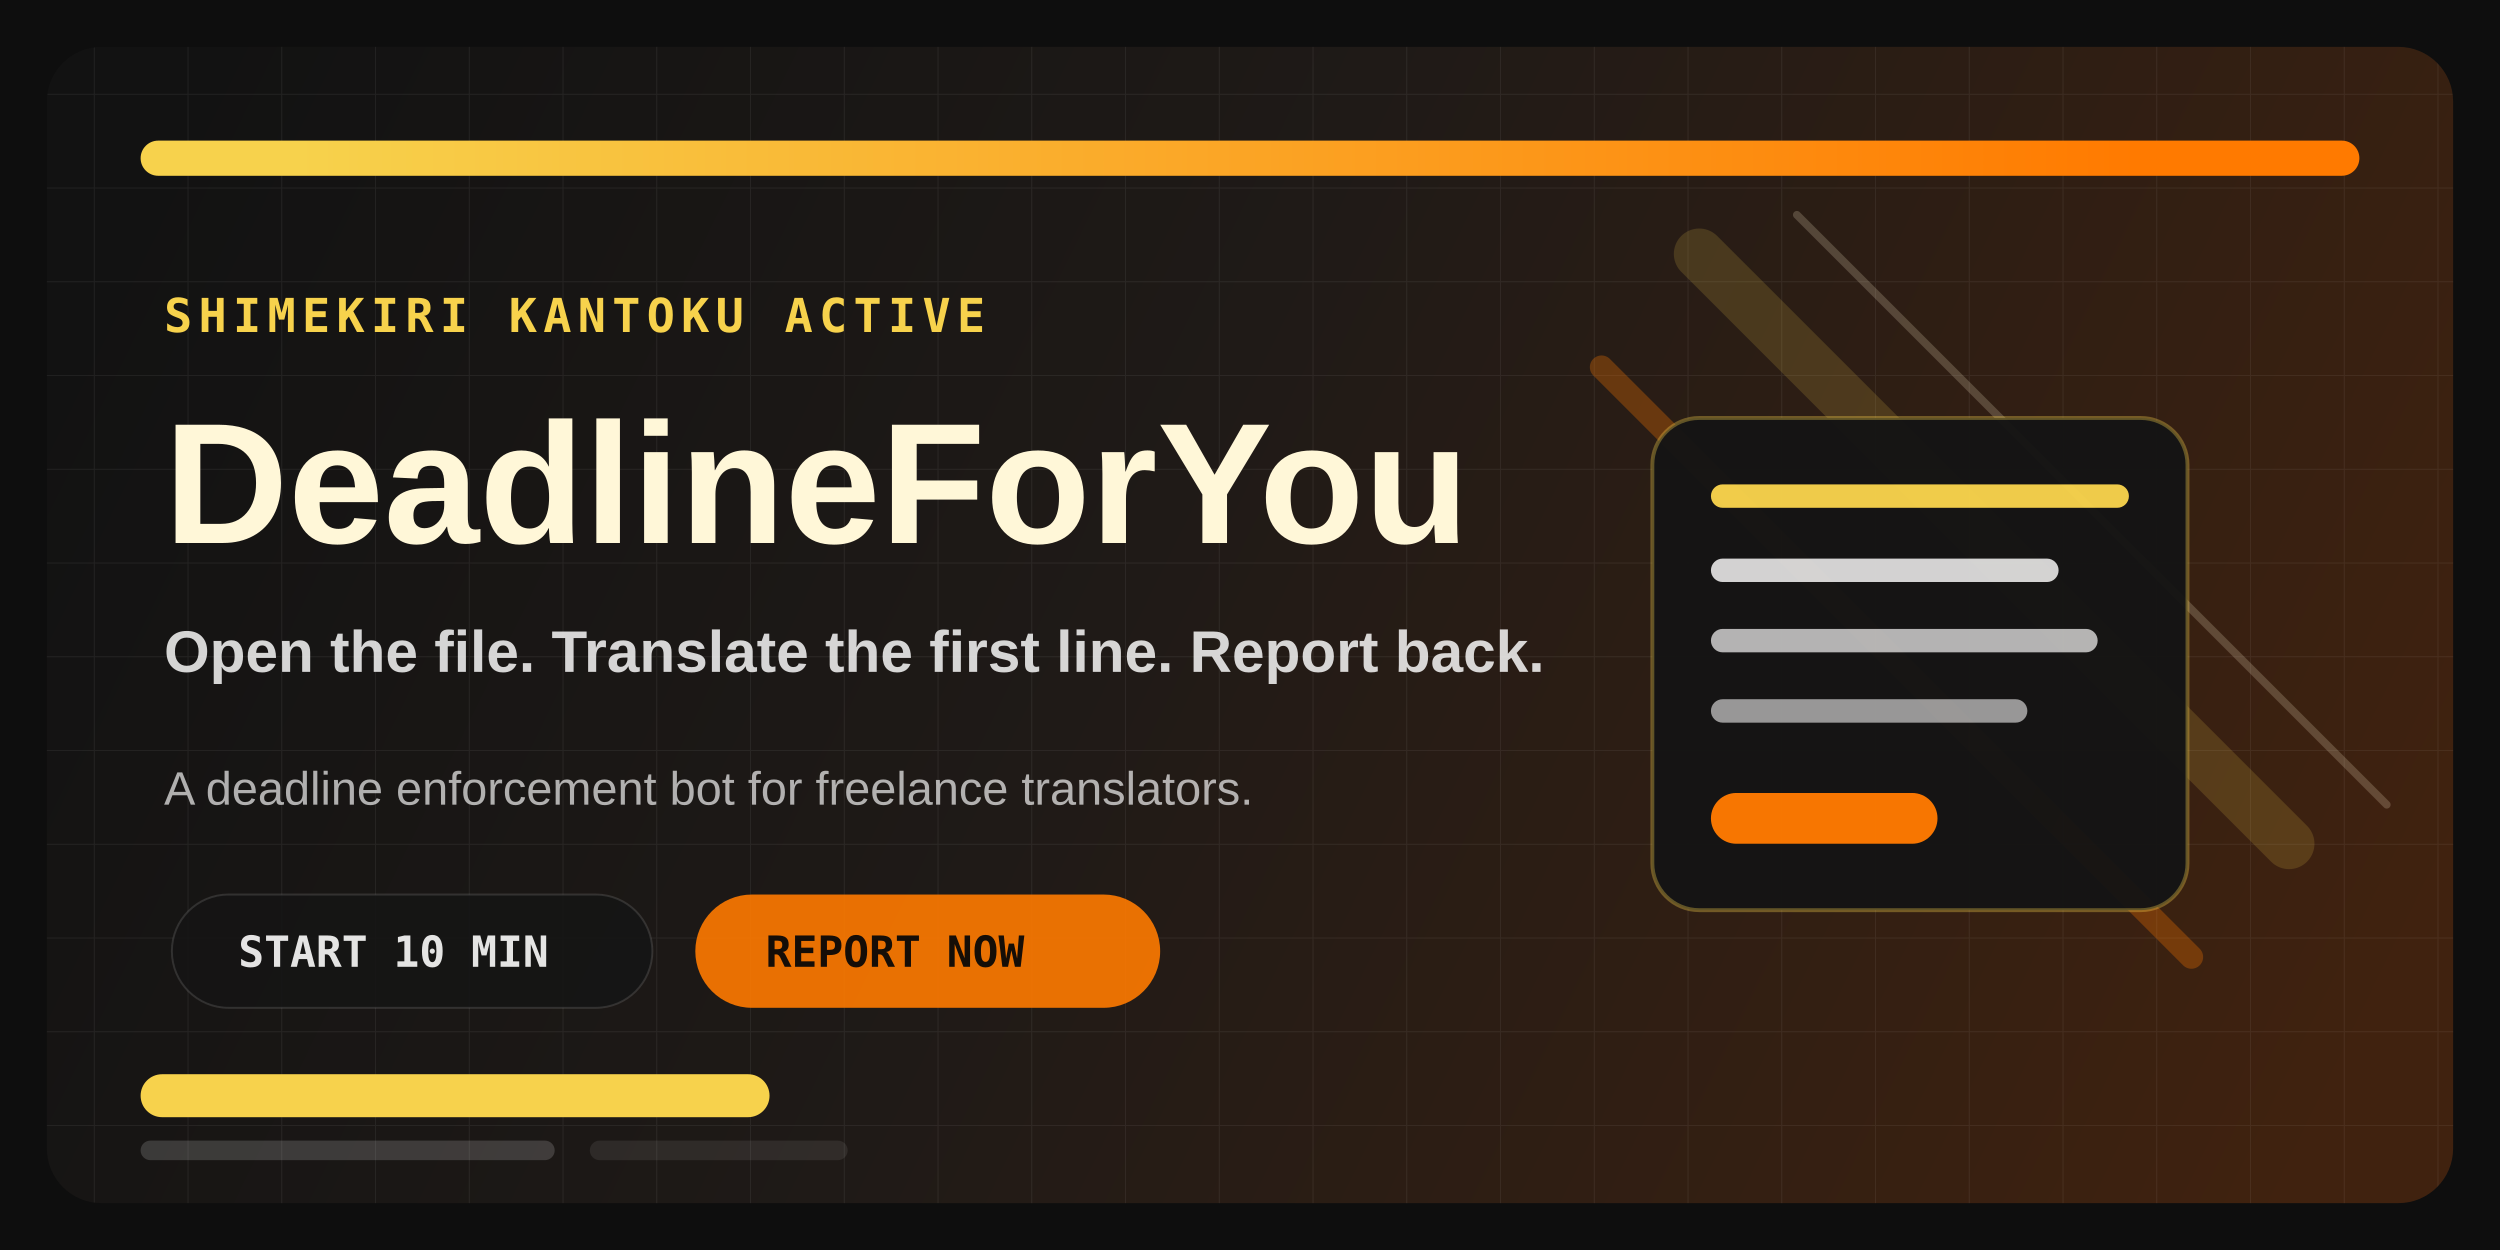
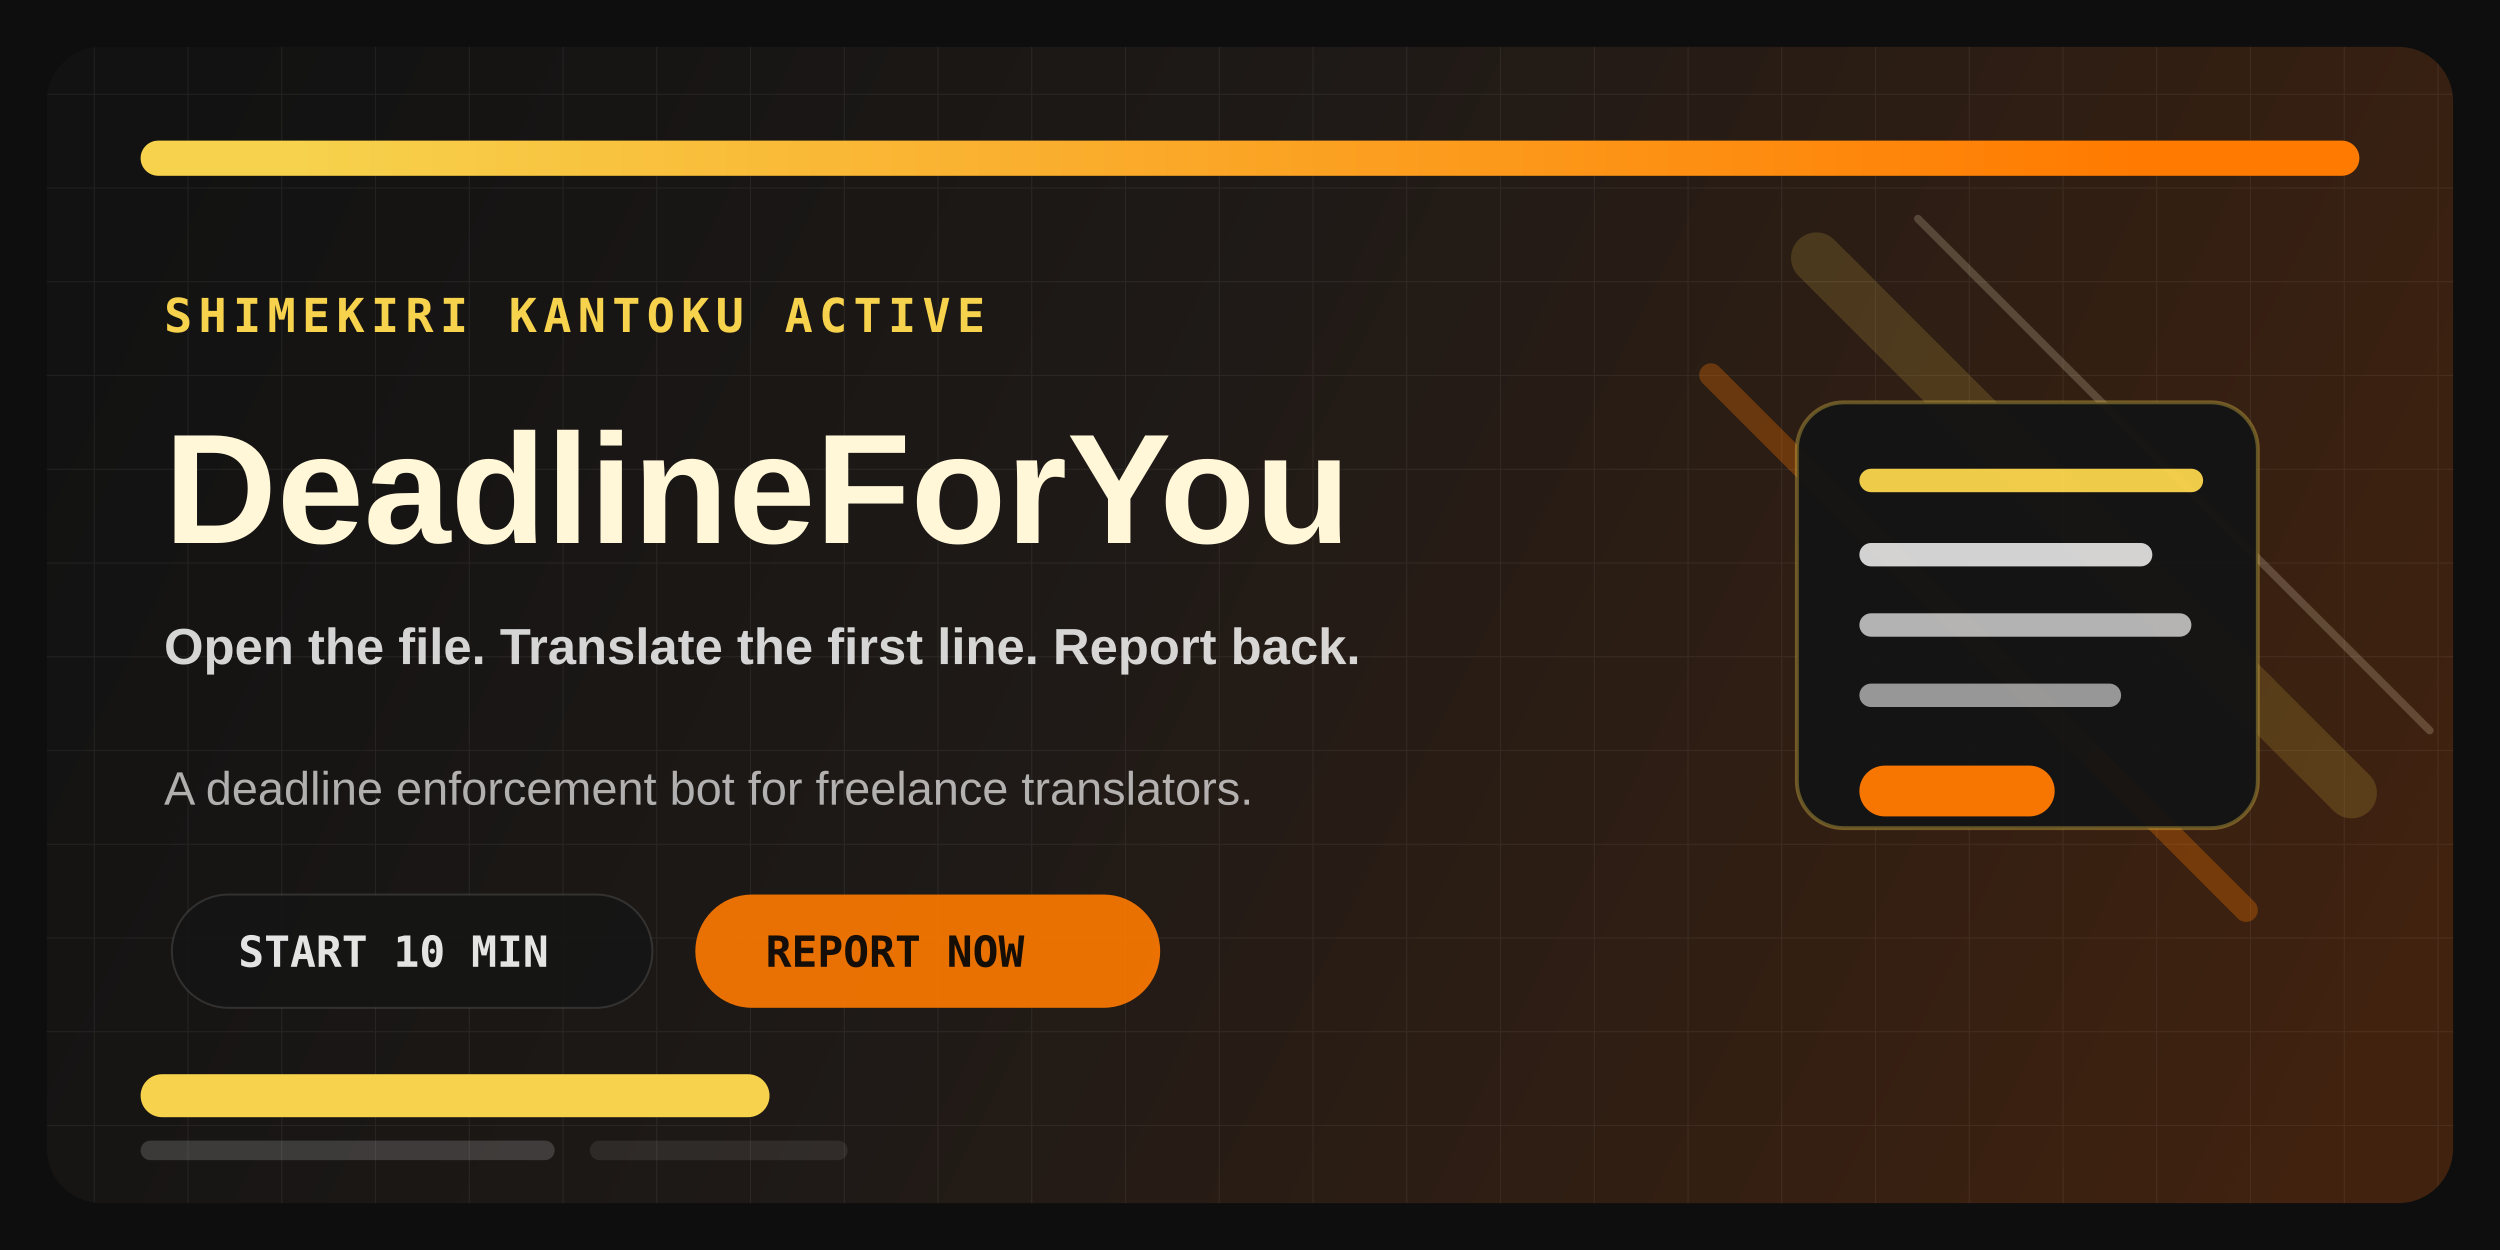
<svg xmlns="http://www.w3.org/2000/svg" width="1280" height="640" viewBox="0 0 1280 640" fill="none">
  <defs>
    <linearGradient id="bg" x1="88" y1="56" x2="1184" y2="592" gradientUnits="userSpaceOnUse">
      <stop stop-color="#121212" />
      <stop offset="0.45" stop-color="#1F1A17" />
      <stop offset="1" stop-color="#40220F" />
    </linearGradient>
    <linearGradient id="accent" x1="152" y1="120" x2="1096" y2="120" gradientUnits="userSpaceOnUse">
      <stop stop-color="#F7D24C" />
      <stop offset="1" stop-color="#FF7A00" />
    </linearGradient>
    <pattern id="grid" width="48" height="48" patternUnits="userSpaceOnUse">
      <path d="M48 0H0V48" stroke="#FFFFFF" stroke-opacity="0.06" />
    </pattern>
  </defs>
  <rect width="1280" height="640" fill="#0E0E0E" />
  <rect x="24" y="24" width="1232" height="592" rx="28" fill="url(#bg)" />
  <rect x="24" y="24" width="1232" height="592" rx="28" fill="url(#grid)" />
  <rect x="72" y="72" width="1136" height="18" rx="9" fill="url(#accent)" />
  <rect x="72" y="550" width="322" height="22" rx="11" fill="#F7D24C" />
  <rect x="72" y="584" width="212" height="10" rx="5" fill="#FFFFFF" fill-opacity="0.16" />
  <rect x="302" y="584" width="132" height="10" rx="5" fill="#FFFFFF" fill-opacity="0.08" />
-   <path d="M870 130L1172 432" stroke="#F7D24C" stroke-width="26" stroke-linecap="round" stroke-opacity="0.16" />
-   <path d="M820 188L1122 490" stroke="#FF7A00" stroke-width="12" stroke-linecap="round" stroke-opacity="0.3" />
-   <path d="M920 110L1222 412" stroke="#FFF4CF" stroke-width="4" stroke-linecap="round" stroke-opacity="0.2" />
+   <path d="M930 132L1204 406" stroke="#F7D24C" stroke-width="26" stroke-linecap="round" stroke-opacity="0.16" />
+   <path d="M876 192L1150 466" stroke="#FF7A00" stroke-width="12" stroke-linecap="round" stroke-opacity="0.3" />
+   <path d="M982 112L1244 374" stroke="#FFF4CF" stroke-width="4" stroke-linecap="round" stroke-opacity="0.2" />
  <g opacity="0.96">
-     <rect x="846" y="214" width="274" height="252" rx="24" fill="#141414" stroke="#F7D24C" stroke-opacity="0.35" stroke-width="2" />
-     <rect x="876" y="248" width="214" height="12" rx="6" fill="#F7D24C" />
-     <rect x="876" y="286" width="178" height="12" rx="6" fill="#FFFFFF" fill-opacity="0.84" />
-     <rect x="876" y="322" width="198" height="12" rx="6" fill="#FFFFFF" fill-opacity="0.7" />
-     <rect x="876" y="358" width="162" height="12" rx="6" fill="#FFFFFF" fill-opacity="0.58" />
-     <rect x="876" y="406" width="116" height="26" rx="13" fill="#FF7A00" />
+     <rect x="920" y="206" width="236" height="218" rx="24" fill="#141414" stroke="#F7D24C" stroke-opacity="0.35" stroke-width="2" />
+     <rect x="952" y="240" width="176" height="12" rx="6" fill="#F7D24C" />
+     <rect x="952" y="278" width="150" height="12" rx="6" fill="#FFFFFF" fill-opacity="0.84" />
+     <rect x="952" y="314" width="170" height="12" rx="6" fill="#FFFFFF" fill-opacity="0.7" />
+     <rect x="952" y="350" width="134" height="12" rx="6" fill="#FFFFFF" fill-opacity="0.58" />
+     <rect x="952" y="392" width="100" height="26" rx="13" fill="#FF7A00" />
  </g>
  <text x="84" y="170" fill="#F7D24C" font-family="monospace" font-size="24" font-weight="700" letter-spacing="3.2">
    SHIMEKIRI KANTOKU ACTIVE
  </text>
-   <text x="84" y="278" fill="#FFF7D8" font-family="Arial, Helvetica, sans-serif" font-size="88" font-weight="800">
+   <text x="84" y="278" fill="#FFF7D8" font-family="Arial, Helvetica, sans-serif" font-size="80" font-weight="800">
    DeadlineForYou
  </text>
-   <text x="84" y="344" fill="#FFFFFF" fill-opacity="0.82" font-family="Arial, Helvetica, sans-serif" font-size="30" font-weight="700">
+   <text x="84" y="340" fill="#FFFFFF" fill-opacity="0.82" font-family="Arial, Helvetica, sans-serif" font-size="26" font-weight="700">
    Open the file. Translate the first line. Report back.
  </text>
  <text x="84" y="412" fill="#FFFFFF" fill-opacity="0.66" font-family="Arial, Helvetica, sans-serif" font-size="24" font-weight="400">
    A deadline enforcement bot for freelance translators.
  </text>
  <g opacity="0.88">
    <rect x="88" y="458" width="246" height="58" rx="29" fill="#141414" stroke="#FFFFFF" stroke-opacity="0.14" />
    <text x="122" y="495" fill="#FFFFFF" font-family="monospace" font-size="22" font-weight="700">
      START 10 MIN
    </text>
  </g>
  <g opacity="0.9">
    <rect x="356" y="458" width="238" height="58" rx="29" fill="#FF7A00" />
    <text x="392" y="495" fill="#140C06" font-family="monospace" font-size="22" font-weight="700">
      REPORT NOW
    </text>
  </g>
</svg>
